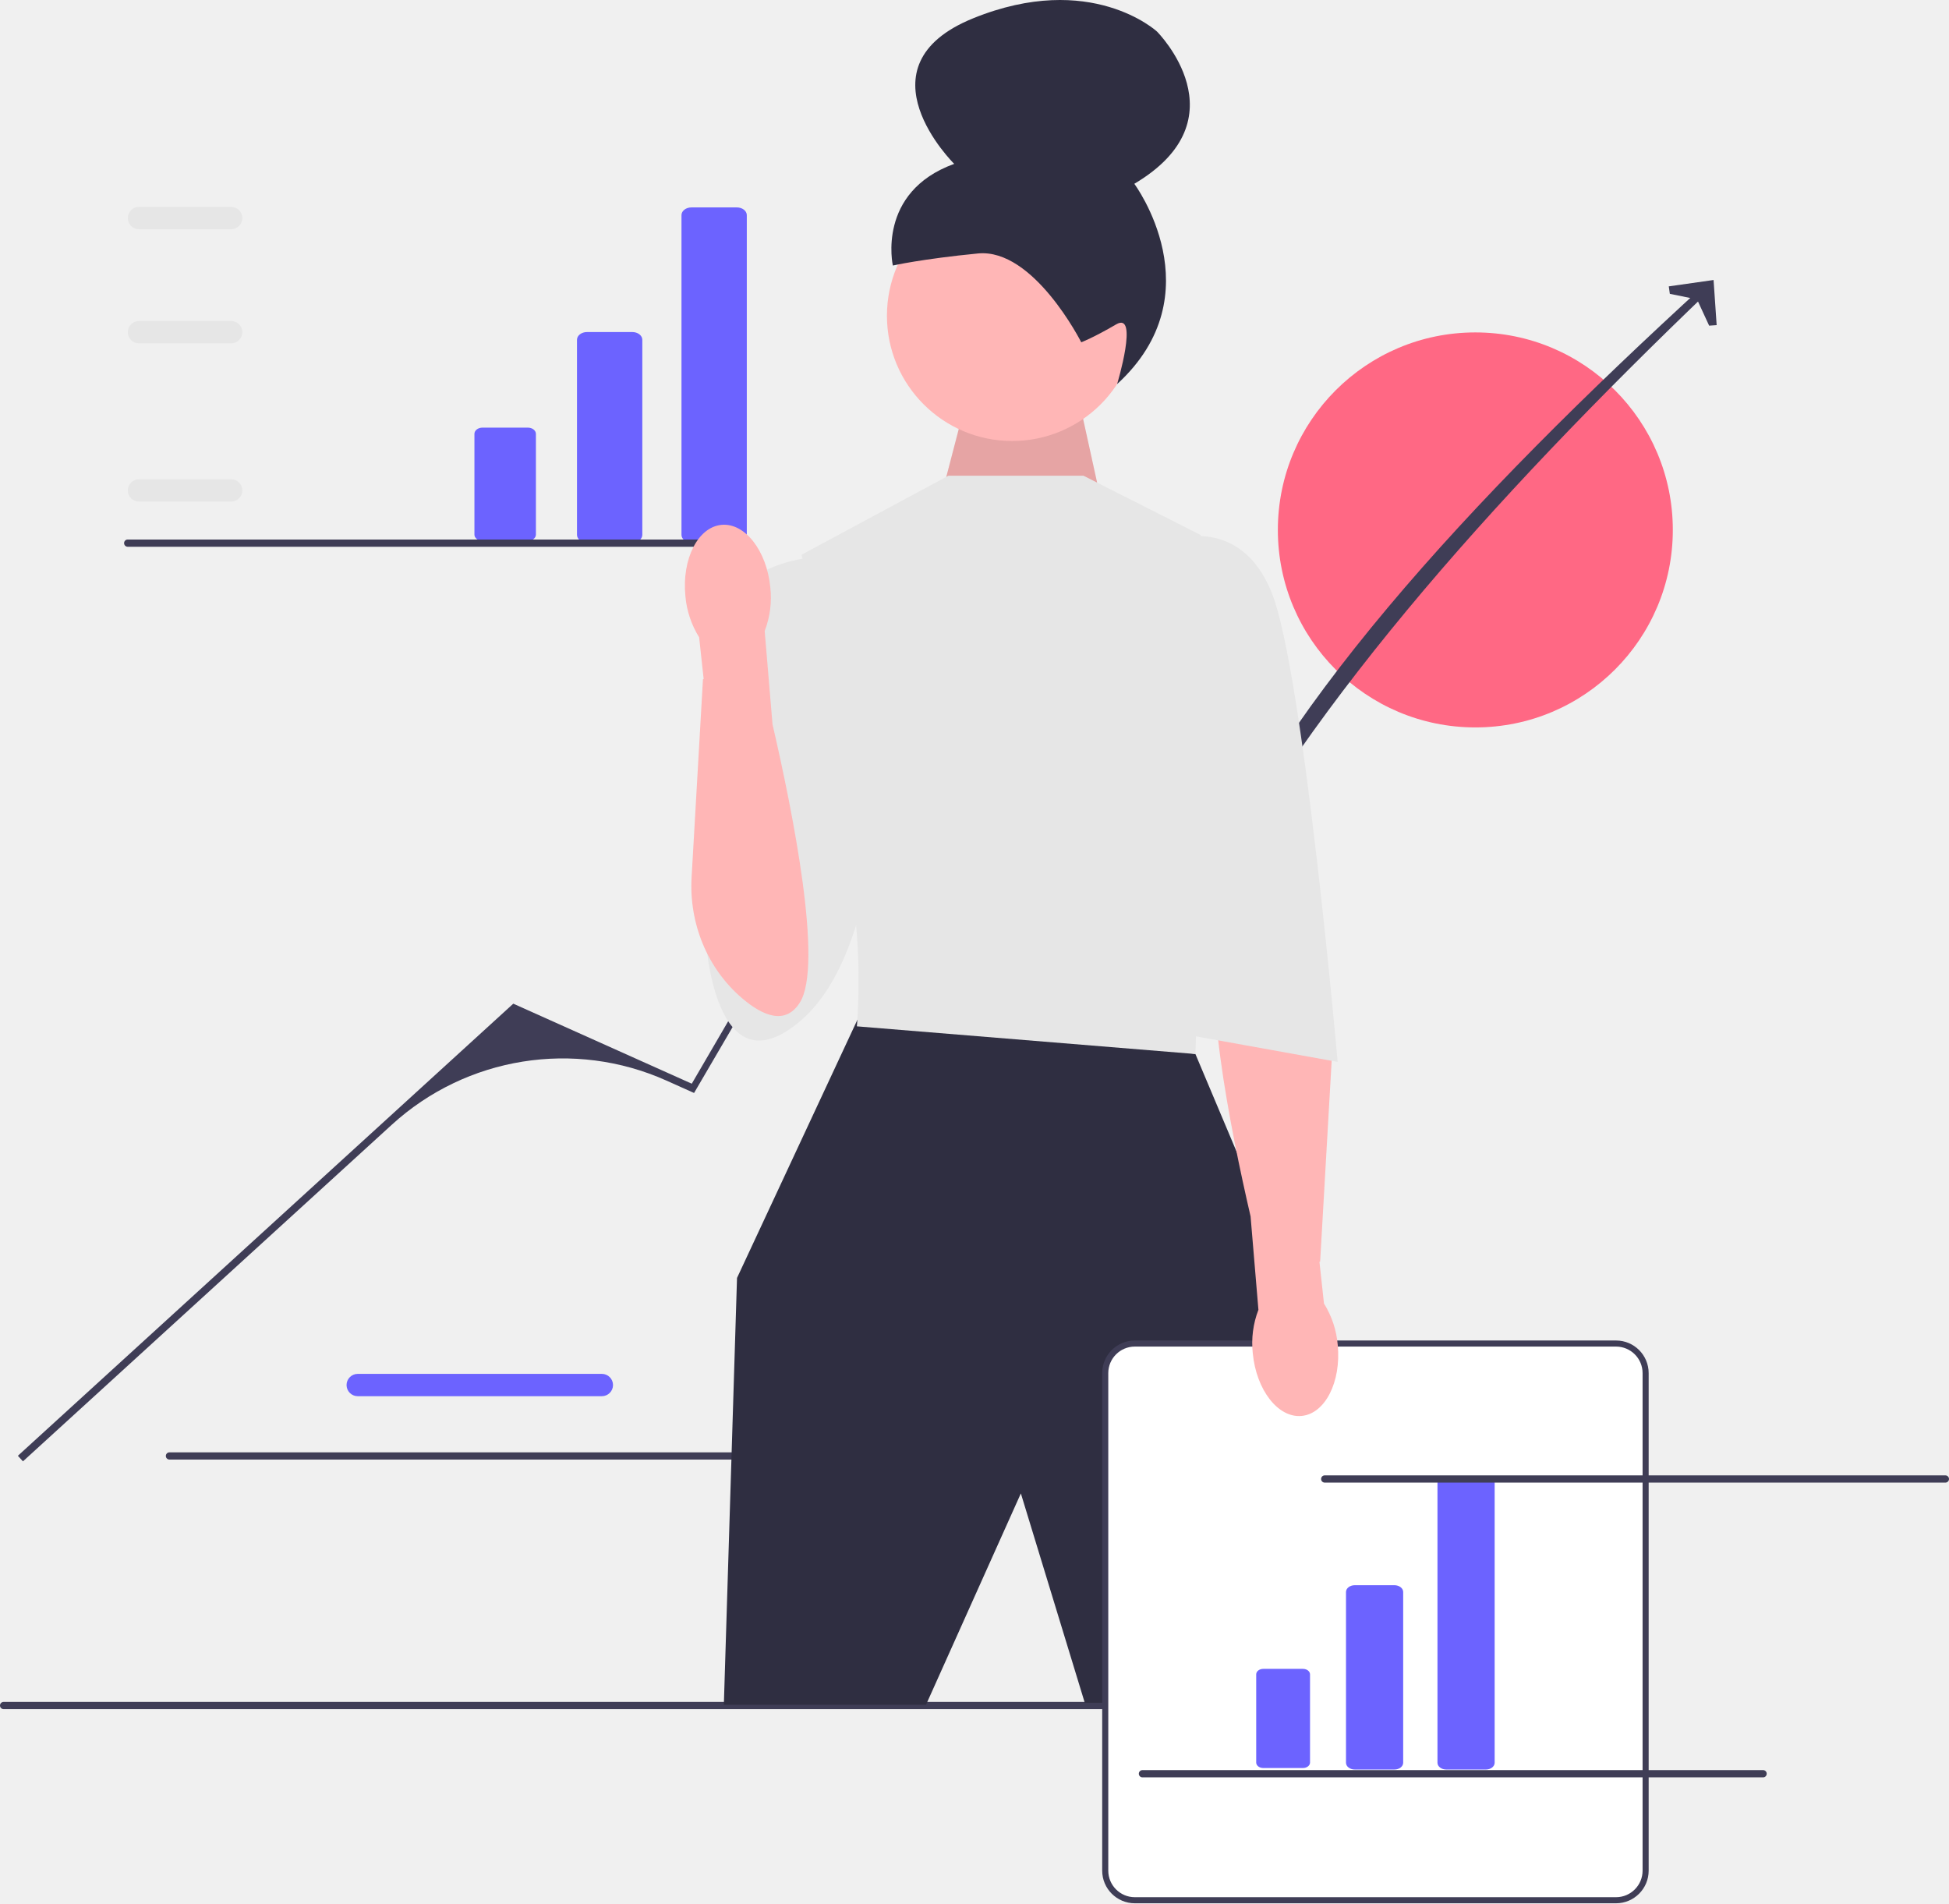
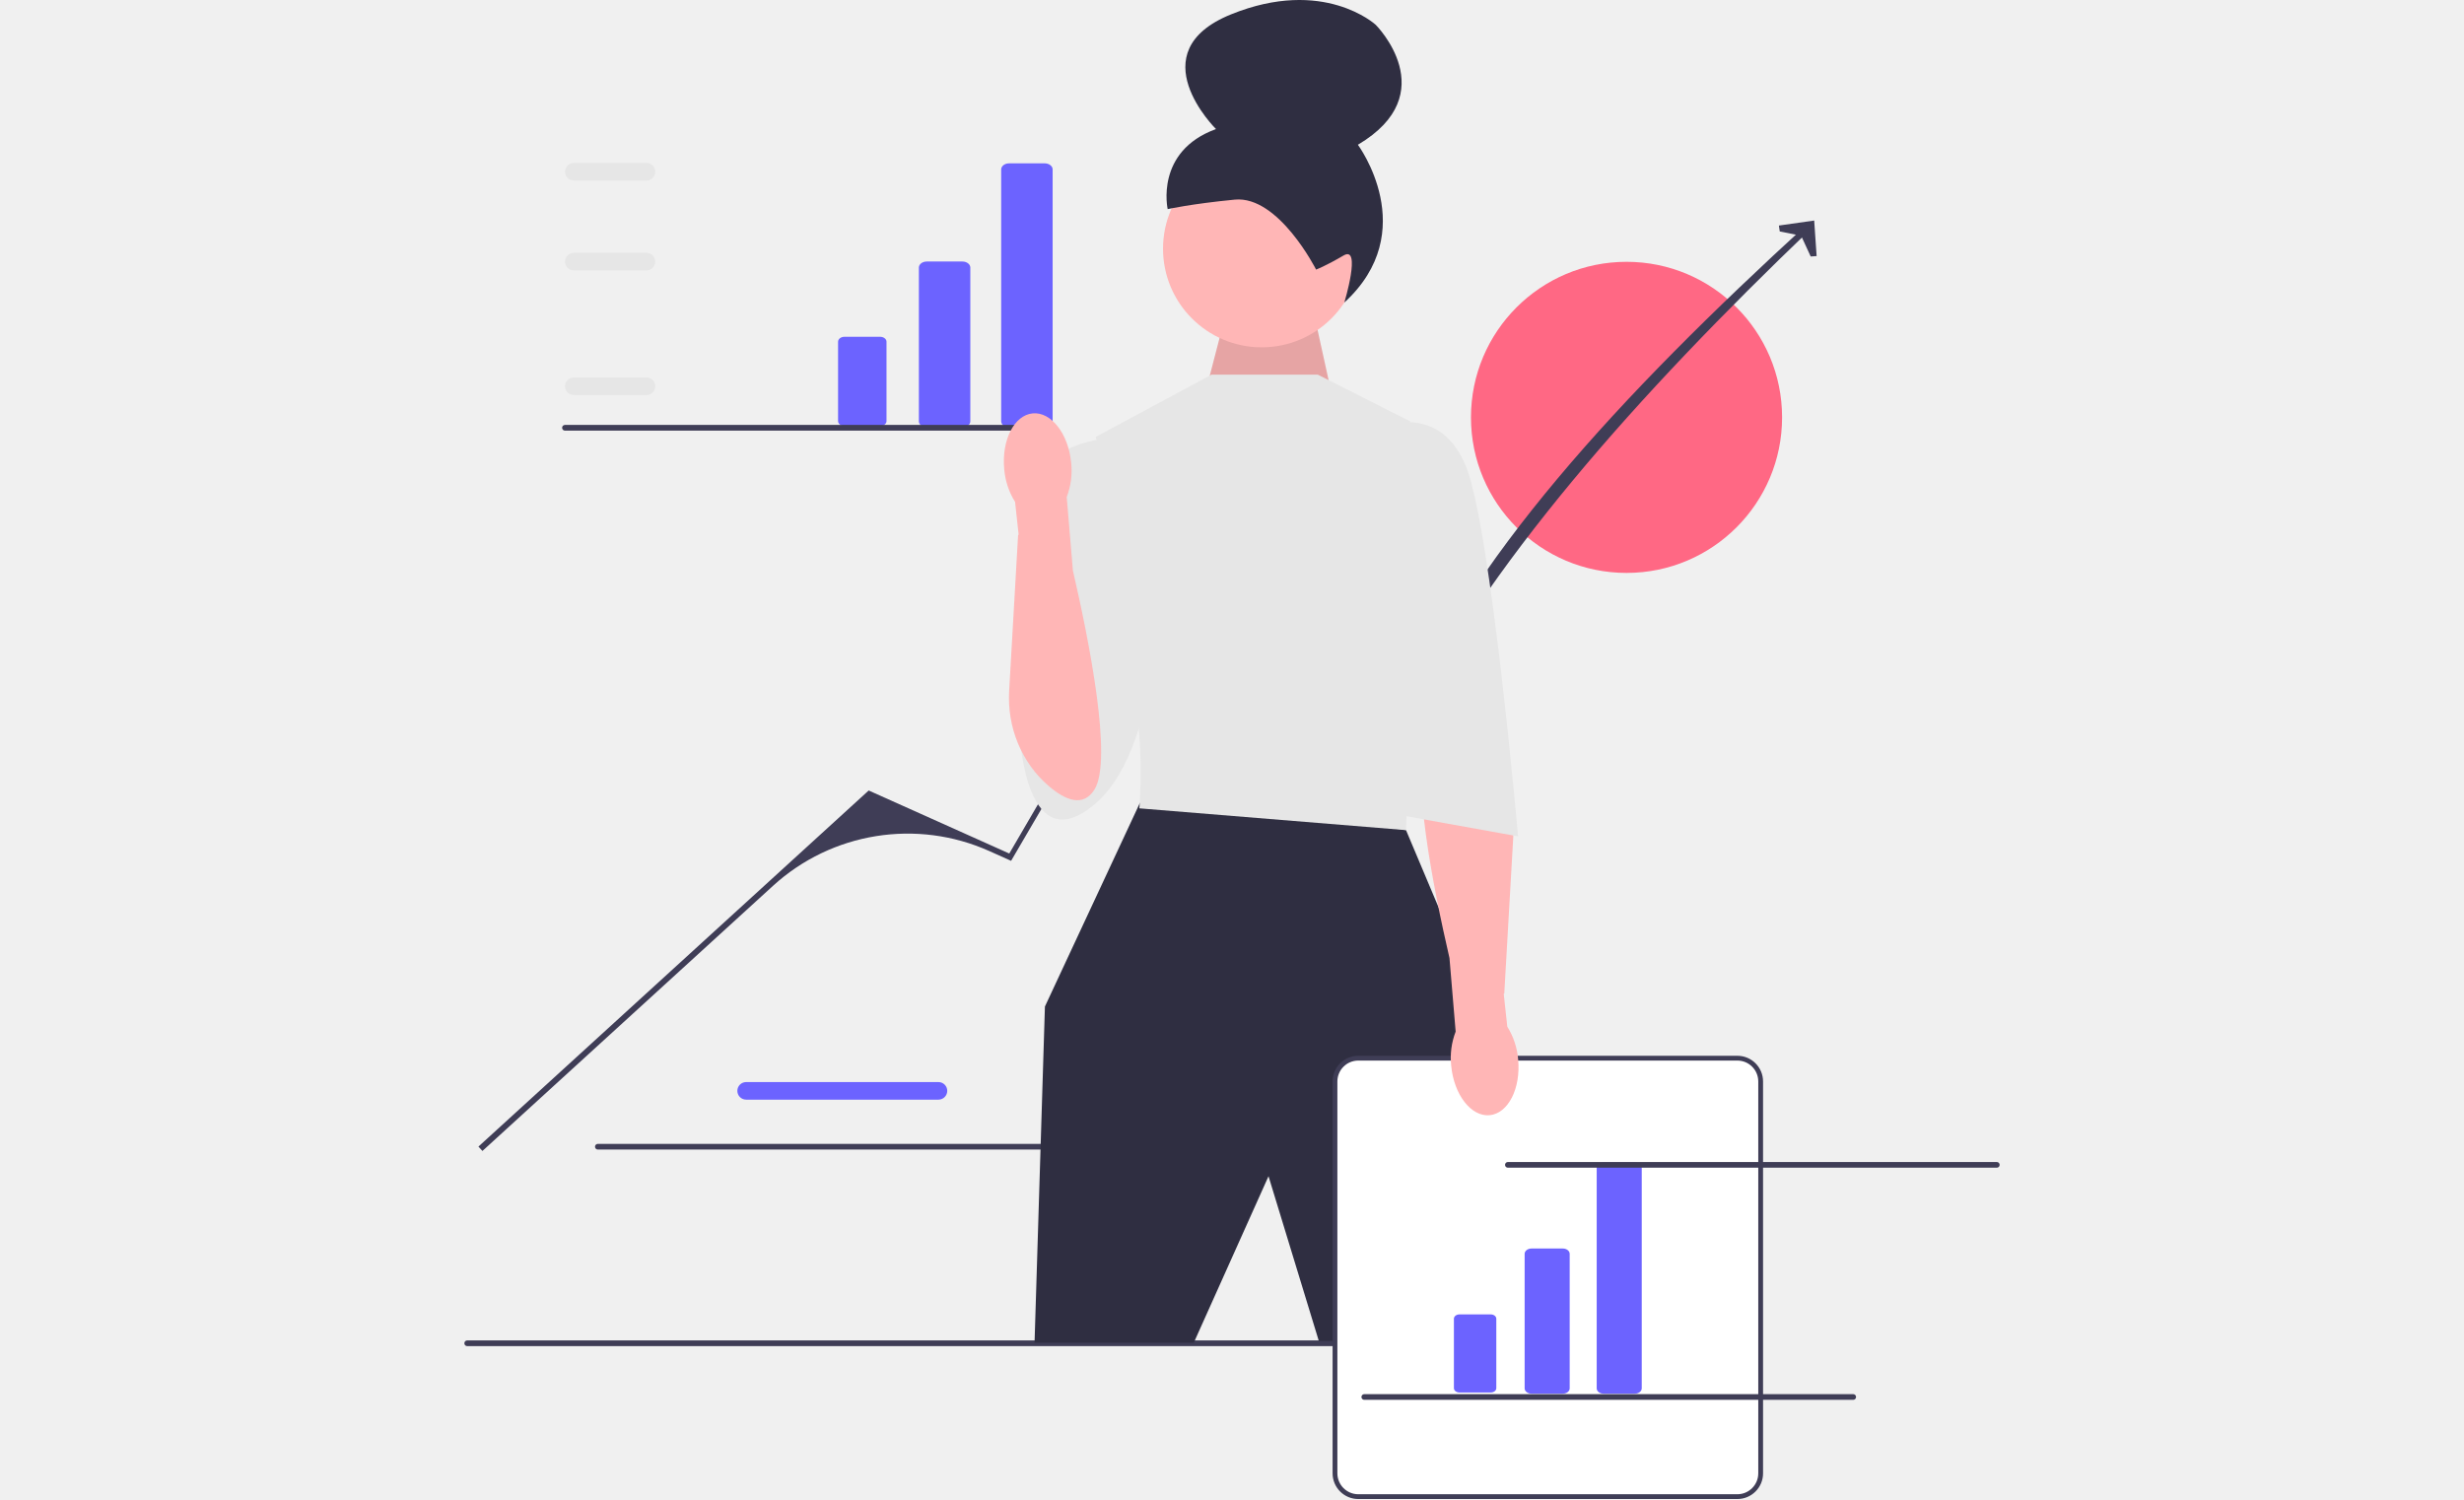
- <svg xmlns="http://www.w3.org/2000/svg" width="641.513" height="626.392" viewBox="0 0 641.513 626.392">
+ <svg xmlns="http://www.w3.org/2000/svg" width="768.47" height="467.54" viewBox="0 0 641.513 626.392">
  <g>
    <path d="M198.101,459.506H117.744c-2.026,0-3.674-1.648-3.674-3.674s1.648-3.674,3.674-3.674h80.357c2.026,0,3.674,1.648,3.674,3.674s-1.648,3.674-3.674,3.674h-0Z" fill="#6c63ff" />
    <path d="M54.587,479.173c0,.66,.53,1.19,1.19,1.19h204.29c.66,0,1.19-.53,1.19-1.19,0-.66-.53-1.19-1.19-1.19H55.778c-.66,0-1.19,.53-1.19,1.19Z" fill="#3f3d56" />
  </g>
  <circle cx="485.607" cy="174.403" r="65" fill="#ff6884" />
  <path d="M0,561.308c0,.66,.53,1.19,1.19,1.19H523.48c.66,0,1.19-.53,1.19-1.19,0-.66-.53-1.19-1.19-1.19H1.19c-.66,0-1.19,.53-1.19,1.19Z" fill="#3f3d56" />
  <g>
    <path d="M7.555,480.947l-1.671-1.831,163.064-148.796,58.749,26.336,63.44-108.794,52.122-25.124,48.293,80.487c26.073-67.499,91.46-138.118,169.81-209.766l1.927,1.561c-73.485,70.354-136.359,141.028-172.04,212.52l-44.669-74.667c-2.11-3.527-6.545-4.89-10.272-3.156l-0,0c-28.49,13.257-52.255,34.895-68.115,62.023l-39.739,67.971-9.071-4.066c-30.338-13.6-65.854-7.9-90.413,14.51L7.555,480.947Z" fill="#3f3d56" />
    <polygon points="565.038 107.006 562.562 107.178 558.568 98.52 549.624 96.704 549.276 94.247 564.02 92.151 565.038 107.006" fill="#3f3d56" />
  </g>
  <polygon points="310.684 159.98 319.45 126.283 353.597 124.64 363.813 171.091 310.684 159.98" fill="#ffb6b6" />
  <polygon points="310.684 159.98 319.45 126.283 353.597 124.64 363.813 171.091 310.684 159.98" isolation="isolate" opacity=".1" />
  <circle cx="333.154" cy="103.924" r="41.216" fill="#ffb6b6" />
  <path d="M355.894,112.649h-0s-15.657-31.023-34.003-29.231c-18.345,1.791-28.01,3.969-28.01,3.969,0,0-5.446-24.162,20.192-33.456,0,0-32.598-32.134,6.213-47.897,38.811-15.763,60.529,4.341,60.529,4.341,0,0,28.728,28.679-7.454,50.115,0,0,26.867,36.139-5.662,65.925,0,0,7.276-24.104-.316-19.659-7.591,4.445-11.489,5.893-11.489,5.893v0l-0-0Z" fill="#2f2e41" />
  <polygon points="287.679 330.412 282.196 335.666 242.589 420.591 238.253 561.063 304.799 561.063 336.015 491.5 357.047 560.392 416.882 560.392 430.752 435.332 393.466 346.887 287.679 330.412" fill="#2f2e41" />
  <path d="M356.614,156.556h-44.441l-48.34,26.013,11.272,50.292s-2.601,30.349,3.468,52.894c6.07,22.545,3.468,52.027,3.468,52.027l111.424,9.105,3.468-102.319-1.734-68.502-38.586-19.51h0v-0Z" fill="#e6e6e6" />
  <path d="M271.203,183.003s-26.88,.867-31.216,18.209-7.804,106.655-7.804,106.655c0,0,2.601,52.996,31.65,27.799,29.048-25.197,26.447-101.503,26.447-101.503l-19.076-51.16v0Z" fill="#e6e6e6" />
  <path d="M531.927,625.392h-158.409c-5.365,0-9.73-4.364-9.73-9.73v-163.758c0-5.365,4.365-9.73,9.73-9.73h158.409c5.365,0,9.73,4.364,9.73,9.73v163.758c0,5.365-4.364,9.73-9.73,9.73Z" fill="#fff" />
  <path d="M531.927,626.392h-158.409c-5.916,0-10.729-4.813-10.729-10.729v-163.758c0-5.916,4.813-10.729,10.729-10.729h158.409c5.916,0,10.729,4.813,10.729,10.729v163.758c0,5.917-4.813,10.729-10.729,10.729Zm-158.409-183.217c-4.813,0-8.729,3.916-8.729,8.729v163.758c0,4.813,3.916,8.729,8.729,8.729h158.409c4.813,0,8.729-3.916,8.729-8.729v-163.758c0-4.813-3.916-8.729-8.729-8.729h-158.409Z" fill="#3f3d56" />
  <g>
    <path d="M458.974,582.371h-13.056c-1.59,0-2.883-.998-2.883-2.225v-56.211c0-1.227,1.293-2.225,2.883-2.225h13.056c1.59,0,2.883,.998,2.883,2.225v56.211c0,1.227-1.293,2.225-2.883,2.225Z" fill="#6c63ff" />
    <path d="M415.809,549.245c-1.284,0-2.329,.807-2.329,1.798v29.04c0,.991,1.045,1.798,2.329,1.798h13.056c1.284,0,2.329-.807,2.329-1.798v-29.04c0-.991-1.045-1.798-2.329-1.798h-13.056Z" fill="#6c63ff" />
    <path d="M489.082,582.371h-13.056c-1.59,0-2.883-.998-2.883-2.225v-92.12c0-1.227,1.293-2.225,2.883-2.225h13.056c1.59,0,2.883,.998,2.883,2.225v92.12c0,1.227-1.293,2.225-2.883,2.225Z" fill="#6c63ff" />
  </g>
  <g>
    <path d="M208.125,178.572h-14.914c-1.816,0-3.293-1.14-3.293-2.542V111.821c0-1.402,1.477-2.542,3.293-2.542h14.914c1.816,0,3.293,1.14,3.293,2.542v64.21c0,1.402-1.477,2.542-3.293,2.542v-0Z" fill="#6c63ff" />
    <path d="M158.819,140.733c-1.467,0-2.661,.921-2.661,2.054v33.172c0,1.132,1.194,2.054,2.661,2.054h14.914c1.467,0,2.661-.921,2.661-2.054v-33.172c0-1.132-1.194-2.054-2.661-2.054h-14.914Z" fill="#6c63ff" />
    <path d="M242.517,178.572h-14.914c-1.816,0-3.293-1.14-3.293-2.542V70.802c0-1.402,1.477-2.542,3.293-2.542h14.914c1.816,0,3.293,1.14,3.293,2.542v105.228c0,1.402-1.477,2.542-3.293,2.542v-0Z" fill="#6c63ff" />
  </g>
  <path d="M428.438,466.001c7.725-.74,13.044-11.178,11.882-23.32-.398-4.857-1.953-9.547-4.535-13.68l-1.489-13.742,.228-.068,3.742-65.158c.87-15.15-5.127-30.037-16.681-39.875-6.873-5.852-14.206-8.815-18.921-1.421-7.824,12.269,2.31,62.847,8.965,91.602l2.58,30.728c-1.753,4.549-2.39,9.451-1.86,14.296,1.16,12.138,8.363,21.378,16.088,20.639Z" fill="#ffb6b6" />
  <path d="M385.662,177.8s22.545-8.671,32.95,17.342,21.678,154.346,21.678,154.346l-52.894-9.538-1.734-162.15v-0Z" fill="#e6e6e6" />
  <g>
    <path d="M76.092,165.076h-30.357c-2.026,0-3.674-1.648-3.674-3.674s1.648-3.674,3.674-3.674h30.357c2.026,0,3.674,1.648,3.674,3.674s-1.648,3.674-3.674,3.674Z" fill="#e6e6e6" />
    <path d="M76.092,112.997h-30.357c-2.026,0-3.674-1.648-3.674-3.674s1.648-3.674,3.674-3.674h30.357c2.026,0,3.674,1.648,3.674,3.674s-1.648,3.674-3.674,3.674Z" fill="#e6e6e6" />
    <path d="M76.092,75.44h-30.357c-2.026,0-3.674-1.648-3.674-3.674s1.648-3.674,3.674-3.674h30.357c2.026,0,3.674,1.648,3.674,3.674s-1.648,3.674-3.674,3.674Z" fill="#e6e6e6" />
    <path d="M40.843,178.754c0,.66,.53,1.19,1.19,1.19H246.323c.66,0,1.19-.53,1.19-1.19,0-.66-.53-1.19-1.19-1.19H42.033c-.66,0-1.19,.53-1.19,1.19Z" fill="#3f3d56" />
  </g>
  <path d="M434.843,486.754c0,.66,.53,1.19,1.19,1.19h204.29c.66,0,1.19-.53,1.19-1.19,0-.66-.53-1.19-1.19-1.19h-204.29c-.66,0-1.19,.53-1.19,1.19Z" fill="#3f3d56" />
  <path d="M374.843,583.754c0,.66,.53,1.19,1.19,1.19h204.29c.66,0,1.19-.53,1.19-1.19,0-.66-.53-1.19-1.19-1.19h-204.29c-.66,0-1.19,.53-1.19,1.19Z" fill="#3f3d56" />
  <path d="M237.467,172.738c-7.725,.74-13.044,11.178-11.882,23.32,.398,4.857,1.953,9.547,4.535,13.68l1.489,13.742-.228,.068-3.742,65.158c-.87,15.15,5.127,30.037,16.681,39.875,6.873,5.852,14.206,8.815,18.921,1.421,7.824-12.269-2.31-62.847-8.965-91.602l-2.58-30.728c1.753-4.549,2.39-9.451,1.86-14.296-1.16-12.138-8.363-21.378-16.088-20.639h-0v0Z" fill="#ffb6b6" />
</svg>
